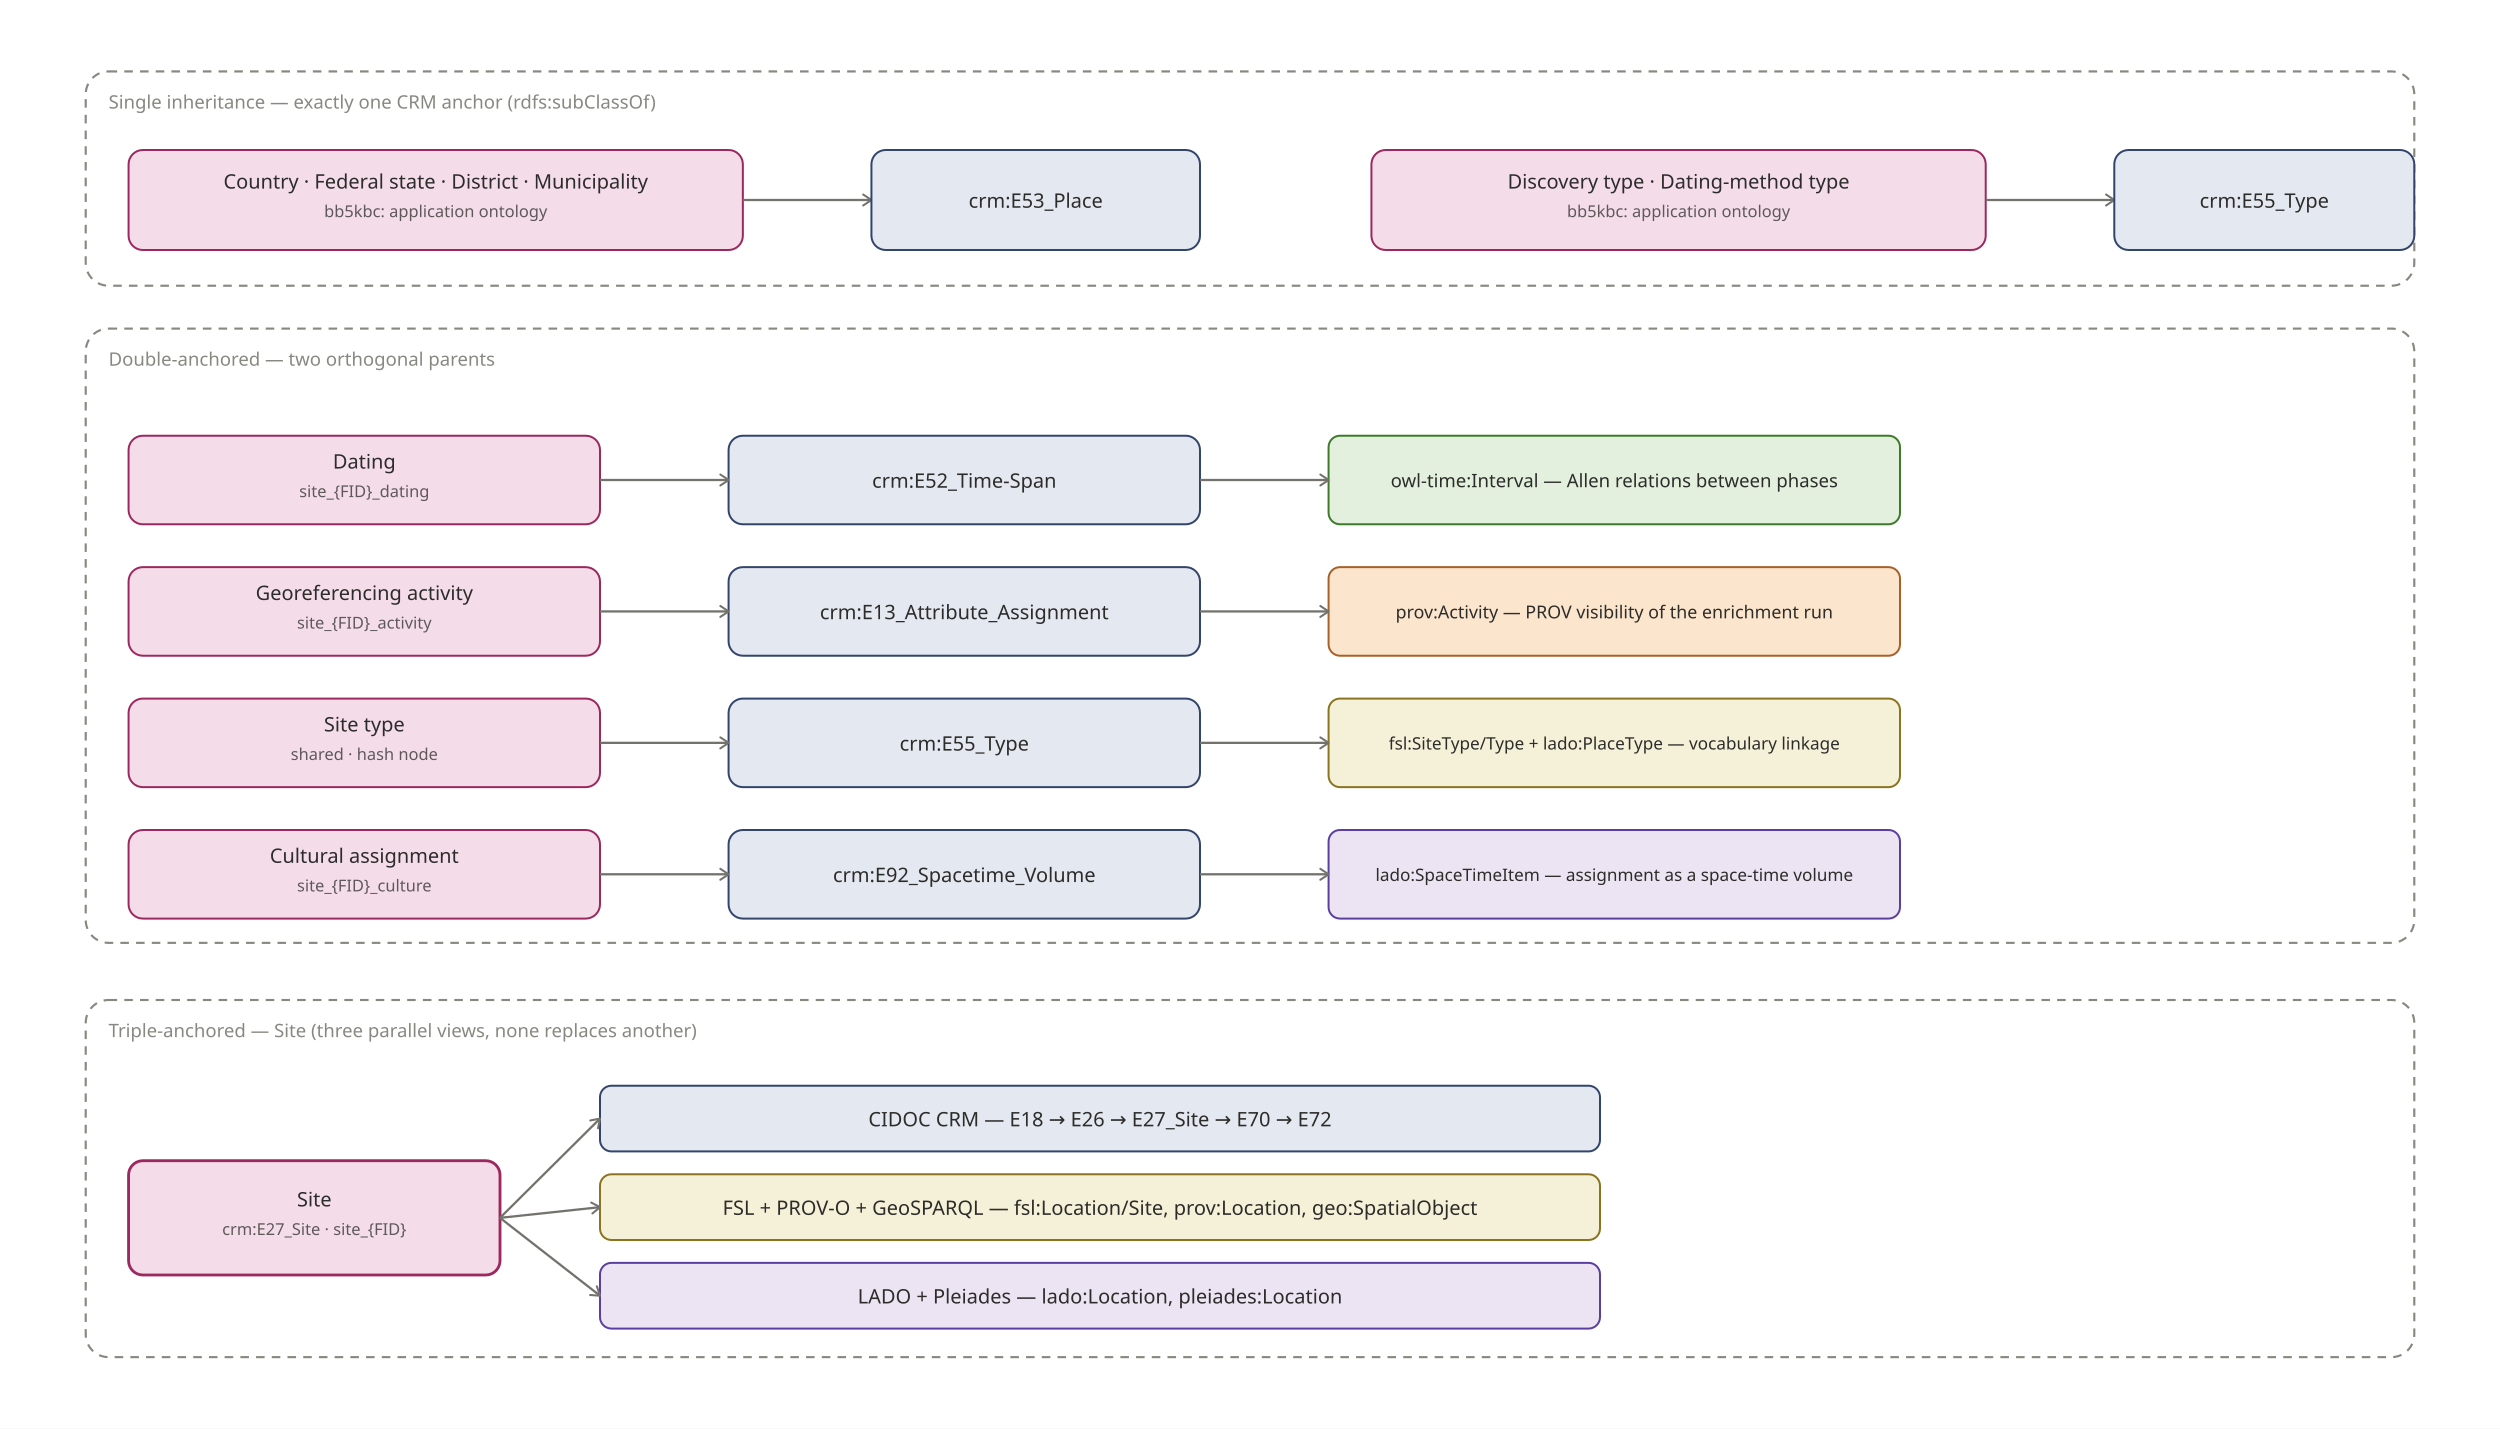
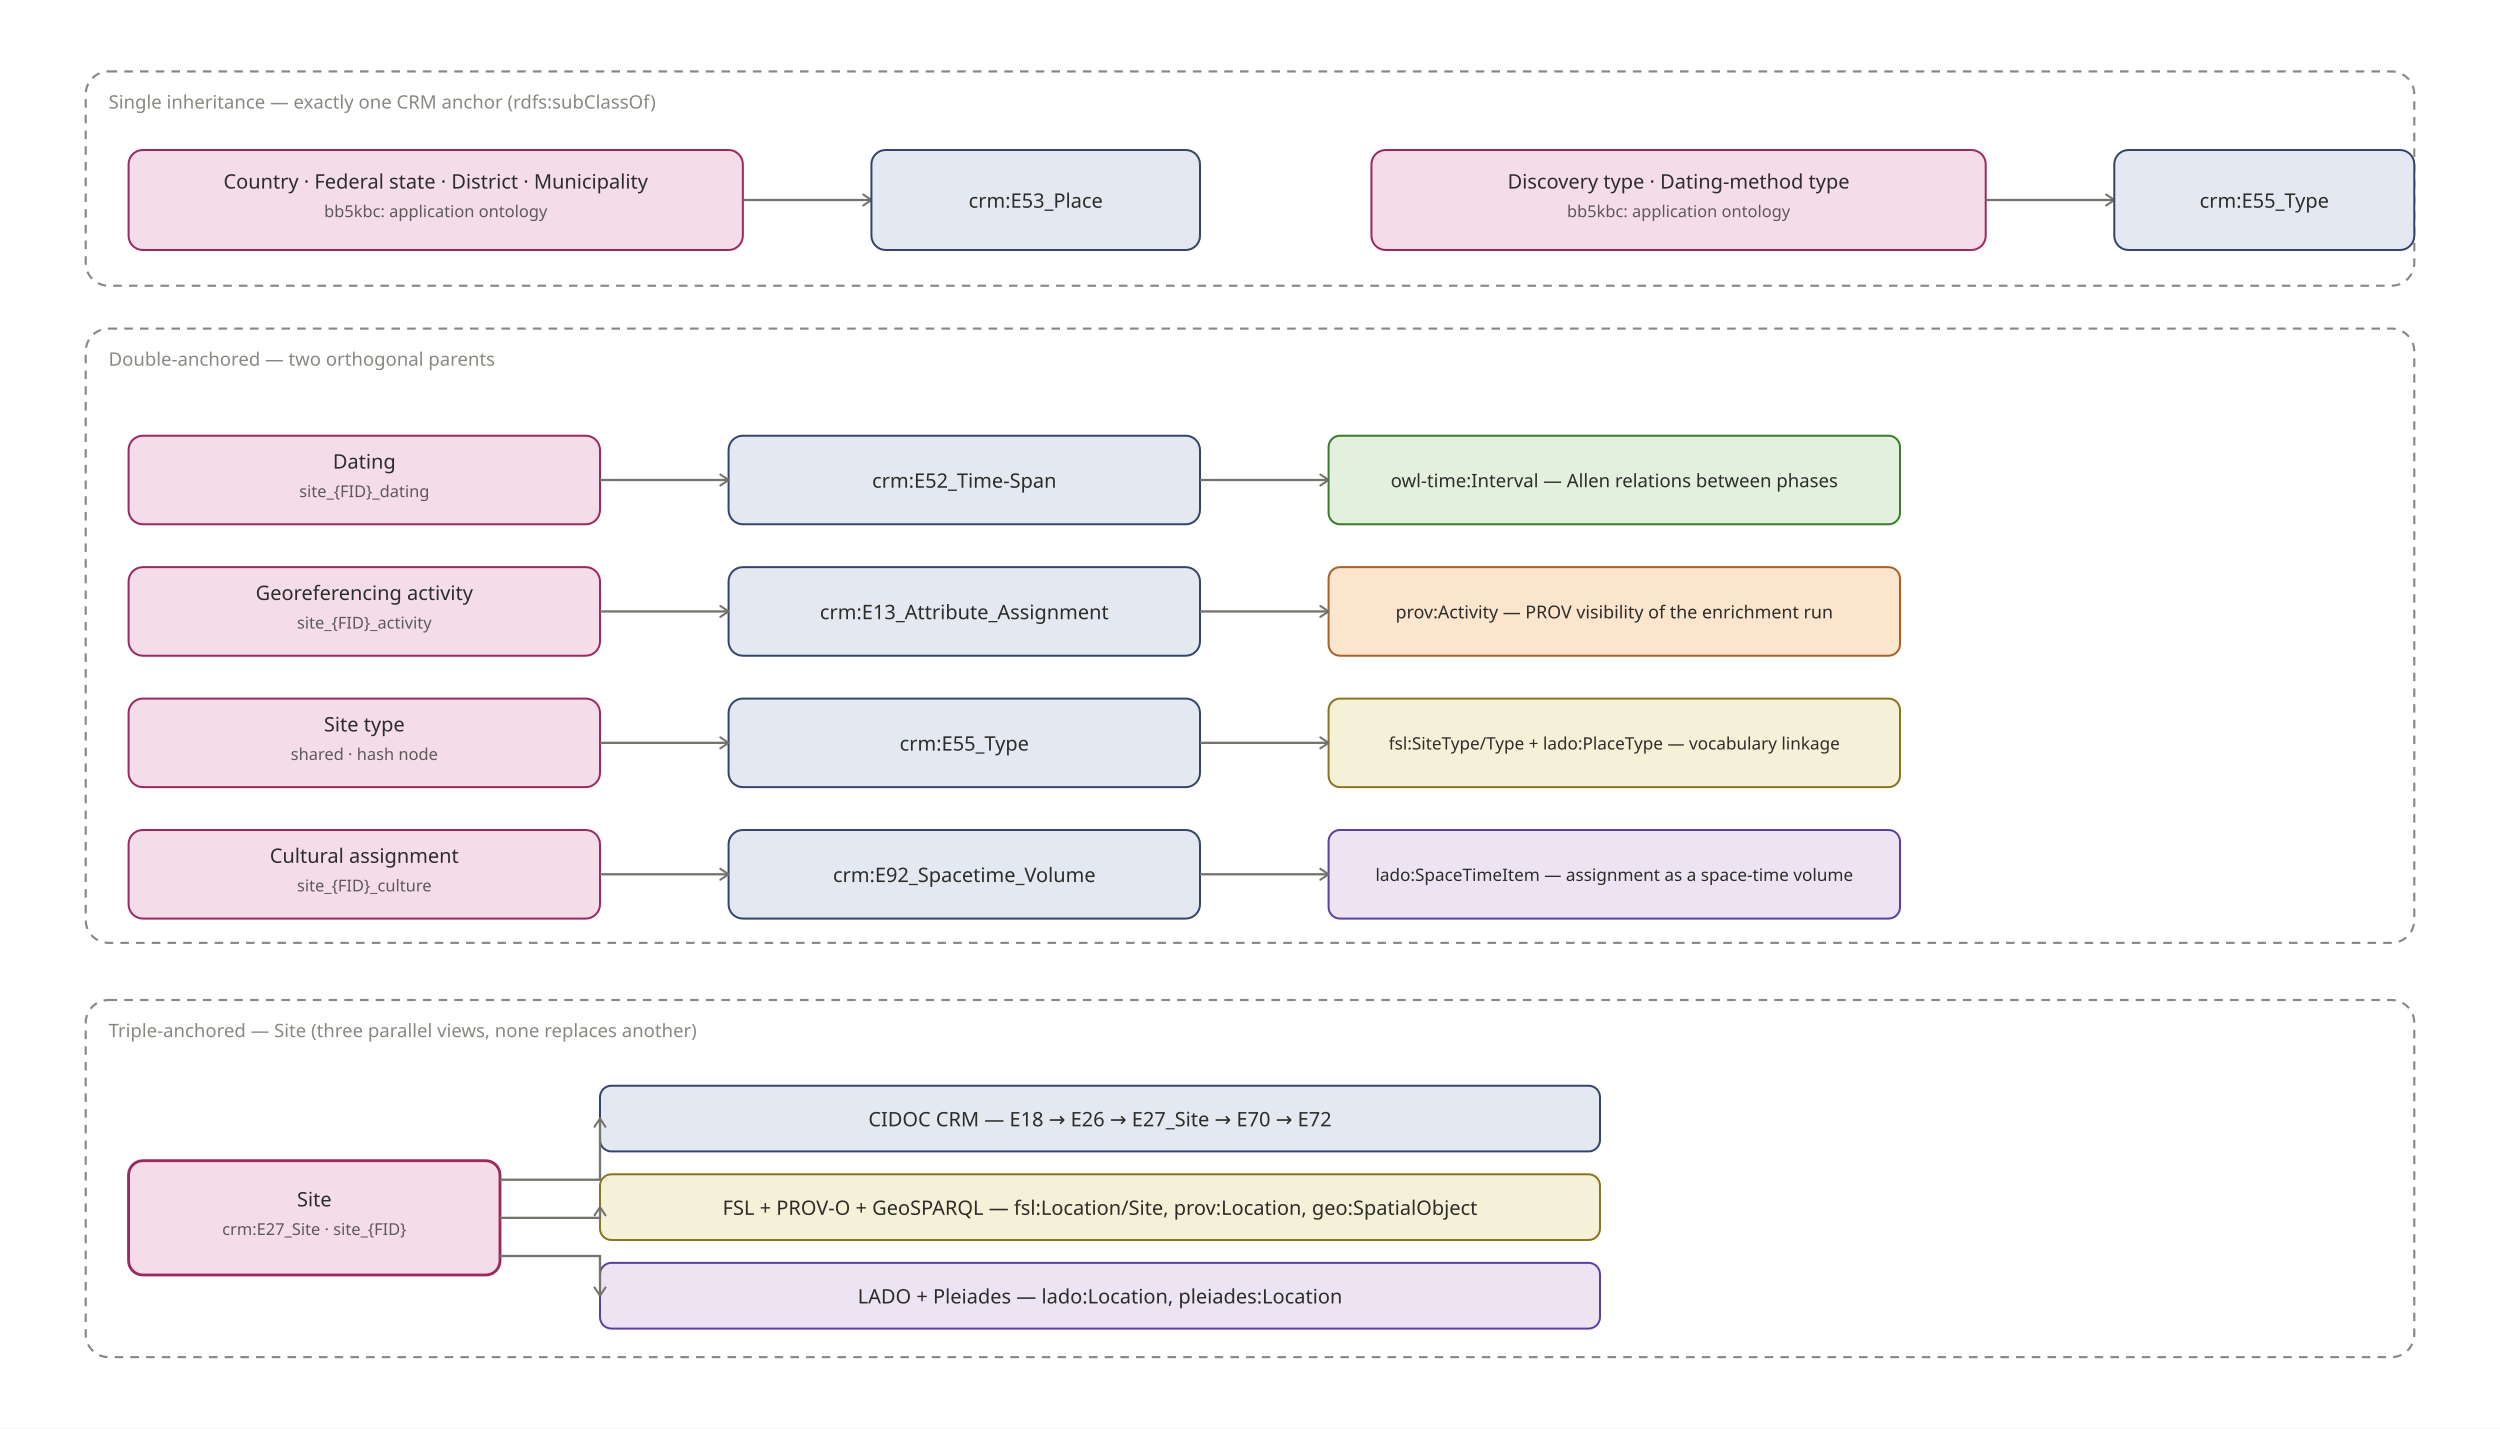
<svg xmlns="http://www.w3.org/2000/svg" width="1750" height="1000" viewBox="0 0 1750 1000" role="img">
  <rect x="0" y="0" width="1750" height="1000" fill="#ffffff" />
  <defs>
    <marker id="arrow" viewBox="0 0 10 10" refX="8" refY="5" markerWidth="6" markerHeight="6" orient="auto-start-reverse">
      <path d="M2 1L8 5L2 9" fill="none" stroke="#73726c" stroke-width="1.5" stroke-linecap="round" stroke-linejoin="round" />
    </marker>
    <marker id="arrow-uncertain" viewBox="0 0 10 10" refX="8" refY="5" markerWidth="6" markerHeight="6" orient="auto-start-reverse">
      <path d="M2 1L8 5L2 9" fill="none" stroke="#a03030" stroke-width="1.5" stroke-linecap="round" stroke-linejoin="round" />
    </marker>
  </defs>
  <rect x="60.0" y="50.0" width="1630.0" height="150.0" rx="16" fill="none" stroke="#888780" stroke-width="1.5" stroke-dasharray="6 5" />
  <text x="76.0" y="76.0" font-family="Fira Sans" font-weight="500" font-size="13" fill="#888780">Single inheritance — exactly one CRM anchor (rdfs:subClassOf)</text>
  <rect x="90.0" y="105.0" width="430.0" height="70.0" rx="10" fill="#f4dde9" stroke="#9c2860" stroke-width="1.4" />
  <text x="305.0" y="132.0" text-anchor="middle" font-family="Fira Sans" font-weight="500" font-size="14.0" fill="#2c2c2a">Country · Federal state · District · Municipality</text>
  <text x="305.0" y="152.0" text-anchor="middle" font-family="Fira Sans" font-size="11.5" fill="#2c2c2a" opacity="0.75">bb5kbc: application ontology</text>
  <line x1="520.0" y1="140.0" x2="610.0" y2="140.0" stroke="#73726c" stroke-width="1.6" marker-end="url(#arrow)" />
  <rect x="610.0" y="105.0" width="230.0" height="70.0" rx="10" fill="#e4e8f0" stroke="#33456b" stroke-width="1.4" />
  <text x="725.0" y="140.0" text-anchor="middle" dominant-baseline="central" font-family="Fira Sans" font-weight="500" font-size="14.0" fill="#2c2c2a">crm:E53_Place</text>
  <rect x="960.0" y="105.0" width="430.0" height="70.0" rx="10" fill="#f4dde9" stroke="#9c2860" stroke-width="1.4" />
  <text x="1175.0" y="132.0" text-anchor="middle" font-family="Fira Sans" font-weight="500" font-size="14.0" fill="#2c2c2a">Discovery type · Dating-method type</text>
  <text x="1175.0" y="152.0" text-anchor="middle" font-family="Fira Sans" font-size="11.5" fill="#2c2c2a" opacity="0.75">bb5kbc: application ontology</text>
  <line x1="1390.0" y1="140.0" x2="1480.0" y2="140.0" stroke="#73726c" stroke-width="1.6" marker-end="url(#arrow)" />
  <rect x="1480.0" y="105.0" width="210.0" height="70.0" rx="10" fill="#e4e8f0" stroke="#33456b" stroke-width="1.4" />
  <text x="1585.0" y="140.0" text-anchor="middle" dominant-baseline="central" font-family="Fira Sans" font-weight="500" font-size="14.0" fill="#2c2c2a">crm:E55_Type</text>
  <rect x="60.0" y="230.0" width="1630.0" height="430.0" rx="16" fill="none" stroke="#888780" stroke-width="1.5" stroke-dasharray="6 5" />
  <text x="76.0" y="256.0" font-family="Fira Sans" font-weight="500" font-size="13" fill="#888780">Double-anchored — two orthogonal parents</text>
  <rect x="90.0" y="305.0" width="330.0" height="62.0" rx="10" fill="#f4dde9" stroke="#9c2860" stroke-width="1.4" />
  <text x="255.0" y="328.0" text-anchor="middle" font-family="Fira Sans" font-weight="500" font-size="14.0" fill="#2c2c2a">Dating</text>
  <text x="255.0" y="348.0" text-anchor="middle" font-family="Fira Sans" font-size="11.5" fill="#2c2c2a" opacity="0.75">site_{FID}_dating</text>
  <rect x="510.0" y="305.0" width="330.0" height="62.0" rx="10" fill="#e4e8f0" stroke="#33456b" stroke-width="1.4" />
  <text x="675.0" y="336.0" text-anchor="middle" dominant-baseline="central" font-family="Fira Sans" font-weight="500" font-size="14.0" fill="#2c2c2a">crm:E52_Time-Span</text>
  <rect x="930.0" y="305.0" width="400.0" height="62.0" rx="8" fill="#e2f0dd" stroke="#3d7a2a" stroke-width="1.4" />
  <text x="1130.0" y="336.0" text-anchor="middle" dominant-baseline="central" font-family="Fira Sans" font-weight="500" font-size="13.0" fill="#2c2c2a">owl-time:Interval — Allen relations between phases</text>
  <line x1="420.0" y1="336.0" x2="510.0" y2="336.0" stroke="#73726c" stroke-width="1.6" marker-end="url(#arrow)" />
  <line x1="840.0" y1="336.0" x2="930.0" y2="336.0" stroke="#73726c" stroke-width="1.6" marker-end="url(#arrow)" />
  <rect x="90.0" y="397.0" width="330.0" height="62.0" rx="10" fill="#f4dde9" stroke="#9c2860" stroke-width="1.4" />
  <text x="255.0" y="420.0" text-anchor="middle" font-family="Fira Sans" font-weight="500" font-size="14.0" fill="#2c2c2a">Georeferencing activity</text>
  <text x="255.0" y="440.0" text-anchor="middle" font-family="Fira Sans" font-size="11.5" fill="#2c2c2a" opacity="0.75">site_{FID}_activity</text>
  <rect x="510.0" y="397.0" width="330.0" height="62.0" rx="10" fill="#e4e8f0" stroke="#33456b" stroke-width="1.4" />
  <text x="675.0" y="428.0" text-anchor="middle" dominant-baseline="central" font-family="Fira Sans" font-weight="500" font-size="14.0" fill="#2c2c2a">crm:E13_Attribute_Assignment</text>
  <rect x="930.0" y="397.0" width="400.0" height="62.0" rx="8" fill="#fce5cd" stroke="#a86028" stroke-width="1.4" />
  <text x="1130.0" y="428.0" text-anchor="middle" dominant-baseline="central" font-family="Fira Sans" font-weight="500" font-size="12.5" fill="#2c2c2a">prov:Activity — PROV visibility of the enrichment run</text>
  <line x1="420.0" y1="428.0" x2="510.0" y2="428.0" stroke="#73726c" stroke-width="1.6" marker-end="url(#arrow)" />
  <line x1="840.0" y1="428.0" x2="930.0" y2="428.0" stroke="#73726c" stroke-width="1.6" marker-end="url(#arrow)" />
  <rect x="90.0" y="489.0" width="330.0" height="62.0" rx="10" fill="#f4dde9" stroke="#9c2860" stroke-width="1.4" />
  <text x="255.0" y="512.0" text-anchor="middle" font-family="Fira Sans" font-weight="500" font-size="14.0" fill="#2c2c2a">Site type</text>
  <text x="255.0" y="532.0" text-anchor="middle" font-family="Fira Sans" font-size="11.5" fill="#2c2c2a" opacity="0.75">shared · hash node</text>
  <rect x="510.0" y="489.0" width="330.0" height="62.0" rx="10" fill="#e4e8f0" stroke="#33456b" stroke-width="1.4" />
  <text x="675.0" y="520.0" text-anchor="middle" dominant-baseline="central" font-family="Fira Sans" font-weight="500" font-size="14.0" fill="#2c2c2a">crm:E55_Type</text>
  <rect x="930.0" y="489.0" width="400.0" height="62.0" rx="8" fill="#f5f0d8" stroke="#8a7420" stroke-width="1.4" />
  <text x="1130.0" y="520.0" text-anchor="middle" dominant-baseline="central" font-family="Fira Sans" font-weight="500" font-size="12.0" fill="#2c2c2a">fsl:SiteType/Type + lado:PlaceType — vocabulary linkage</text>
  <line x1="420.0" y1="520.0" x2="510.0" y2="520.0" stroke="#73726c" stroke-width="1.6" marker-end="url(#arrow)" />
  <line x1="840.0" y1="520.0" x2="930.0" y2="520.0" stroke="#73726c" stroke-width="1.6" marker-end="url(#arrow)" />
  <rect x="90.0" y="581.0" width="330.0" height="62.0" rx="10" fill="#f4dde9" stroke="#9c2860" stroke-width="1.4" />
  <text x="255.0" y="604.0" text-anchor="middle" font-family="Fira Sans" font-weight="500" font-size="14.0" fill="#2c2c2a">Cultural assignment</text>
  <text x="255.0" y="624.0" text-anchor="middle" font-family="Fira Sans" font-size="11.5" fill="#2c2c2a" opacity="0.75">site_{FID}_culture</text>
  <rect x="510.0" y="581.0" width="330.0" height="62.0" rx="10" fill="#e4e8f0" stroke="#33456b" stroke-width="1.4" />
  <text x="675.0" y="612.0" text-anchor="middle" dominant-baseline="central" font-family="Fira Sans" font-weight="500" font-size="14.0" fill="#2c2c2a">crm:E92_Spacetime_Volume</text>
  <rect x="930.0" y="581.0" width="400.0" height="62.0" rx="8" fill="#ece4f2" stroke="#5b3fa0" stroke-width="1.4" />
  <text x="1130.0" y="612.0" text-anchor="middle" dominant-baseline="central" font-family="Fira Sans" font-weight="500" font-size="12.0" fill="#2c2c2a">lado:SpaceTimeItem — assignment as a space-time volume</text>
  <line x1="420.0" y1="612.0" x2="510.0" y2="612.0" stroke="#73726c" stroke-width="1.6" marker-end="url(#arrow)" />
  <line x1="840.0" y1="612.0" x2="930.0" y2="612.0" stroke="#73726c" stroke-width="1.6" marker-end="url(#arrow)" />
  <rect x="60.0" y="700.0" width="1630.0" height="250.0" rx="16" fill="none" stroke="#888780" stroke-width="1.5" stroke-dasharray="6 5" />
  <text x="76.0" y="726.0" font-family="Fira Sans" font-weight="500" font-size="13" fill="#888780">Triple-anchored — Site (three parallel views, none replaces another)</text>
  <rect x="90.0" y="812.5" width="260.0" height="80.0" rx="10" fill="#f4dde9" stroke="#9c2860" stroke-width="2.0" />
  <text x="220.0" y="844.5" text-anchor="middle" font-family="Fira Sans" font-weight="500" font-size="14.0" fill="#2c2c2a">Site</text>
  <text x="220.0" y="864.5" text-anchor="middle" font-family="Fira Sans" font-size="11.5" fill="#2c2c2a" opacity="0.75">crm:E27_Site · site_{FID}</text>
  <rect x="420.0" y="760.0" width="700.0" height="46.0" rx="8" fill="#e4e8f0" stroke="#33456b" stroke-width="1.4" />
  <text x="770.0" y="783.0" text-anchor="middle" dominant-baseline="central" font-family="Fira Sans" font-weight="500" font-size="14.0" fill="#2c2c2a">CIDOC CRM — E18 → E26 → E27_Site → E70 → E72</text>
-   <line x1="350.0" y1="852.5" x2="420.0" y2="783.0" stroke="#73726c" stroke-width="1.6" marker-end="url(#arrow)" />
+   <path d="M 350.0 825.8 L 420.0 825.8 L 420.0 783.0" fill="none" stroke="#73726c" stroke-width="1.6" marker-end="url(#arrow)" />
  <rect x="420.0" y="822.0" width="700.0" height="46.0" rx="8" fill="#f5f0d8" stroke="#8a7420" stroke-width="1.4" />
  <text x="770.0" y="845.0" text-anchor="middle" dominant-baseline="central" font-family="Fira Sans" font-weight="500" font-size="14.0" fill="#2c2c2a">FSL + PROV-O + GeoSPARQL — fsl:Location/Site, prov:Location, geo:SpatialObject</text>
-   <line x1="350.0" y1="852.5" x2="420.0" y2="845.0" stroke="#73726c" stroke-width="1.6" marker-end="url(#arrow)" />
+   <path d="M 350.0 852.5 L 420.0 852.5 L 420.0 845.0" fill="none" stroke="#73726c" stroke-width="1.6" marker-end="url(#arrow)" />
  <rect x="420.0" y="884.0" width="700.0" height="46.0" rx="8" fill="#ece4f2" stroke="#5b3fa0" stroke-width="1.4" />
  <text x="770.0" y="907.0" text-anchor="middle" dominant-baseline="central" font-family="Fira Sans" font-weight="500" font-size="14.0" fill="#2c2c2a">LADO + Pleiades — lado:Location, pleiades:Location</text>
-   <line x1="350.0" y1="852.5" x2="420.0" y2="907.0" stroke="#73726c" stroke-width="1.6" marker-end="url(#arrow)" />
+   <path d="M 350.0 879.2 L 420.0 879.2 L 420.0 907.0" fill="none" stroke="#73726c" stroke-width="1.6" marker-end="url(#arrow)" />
</svg>
